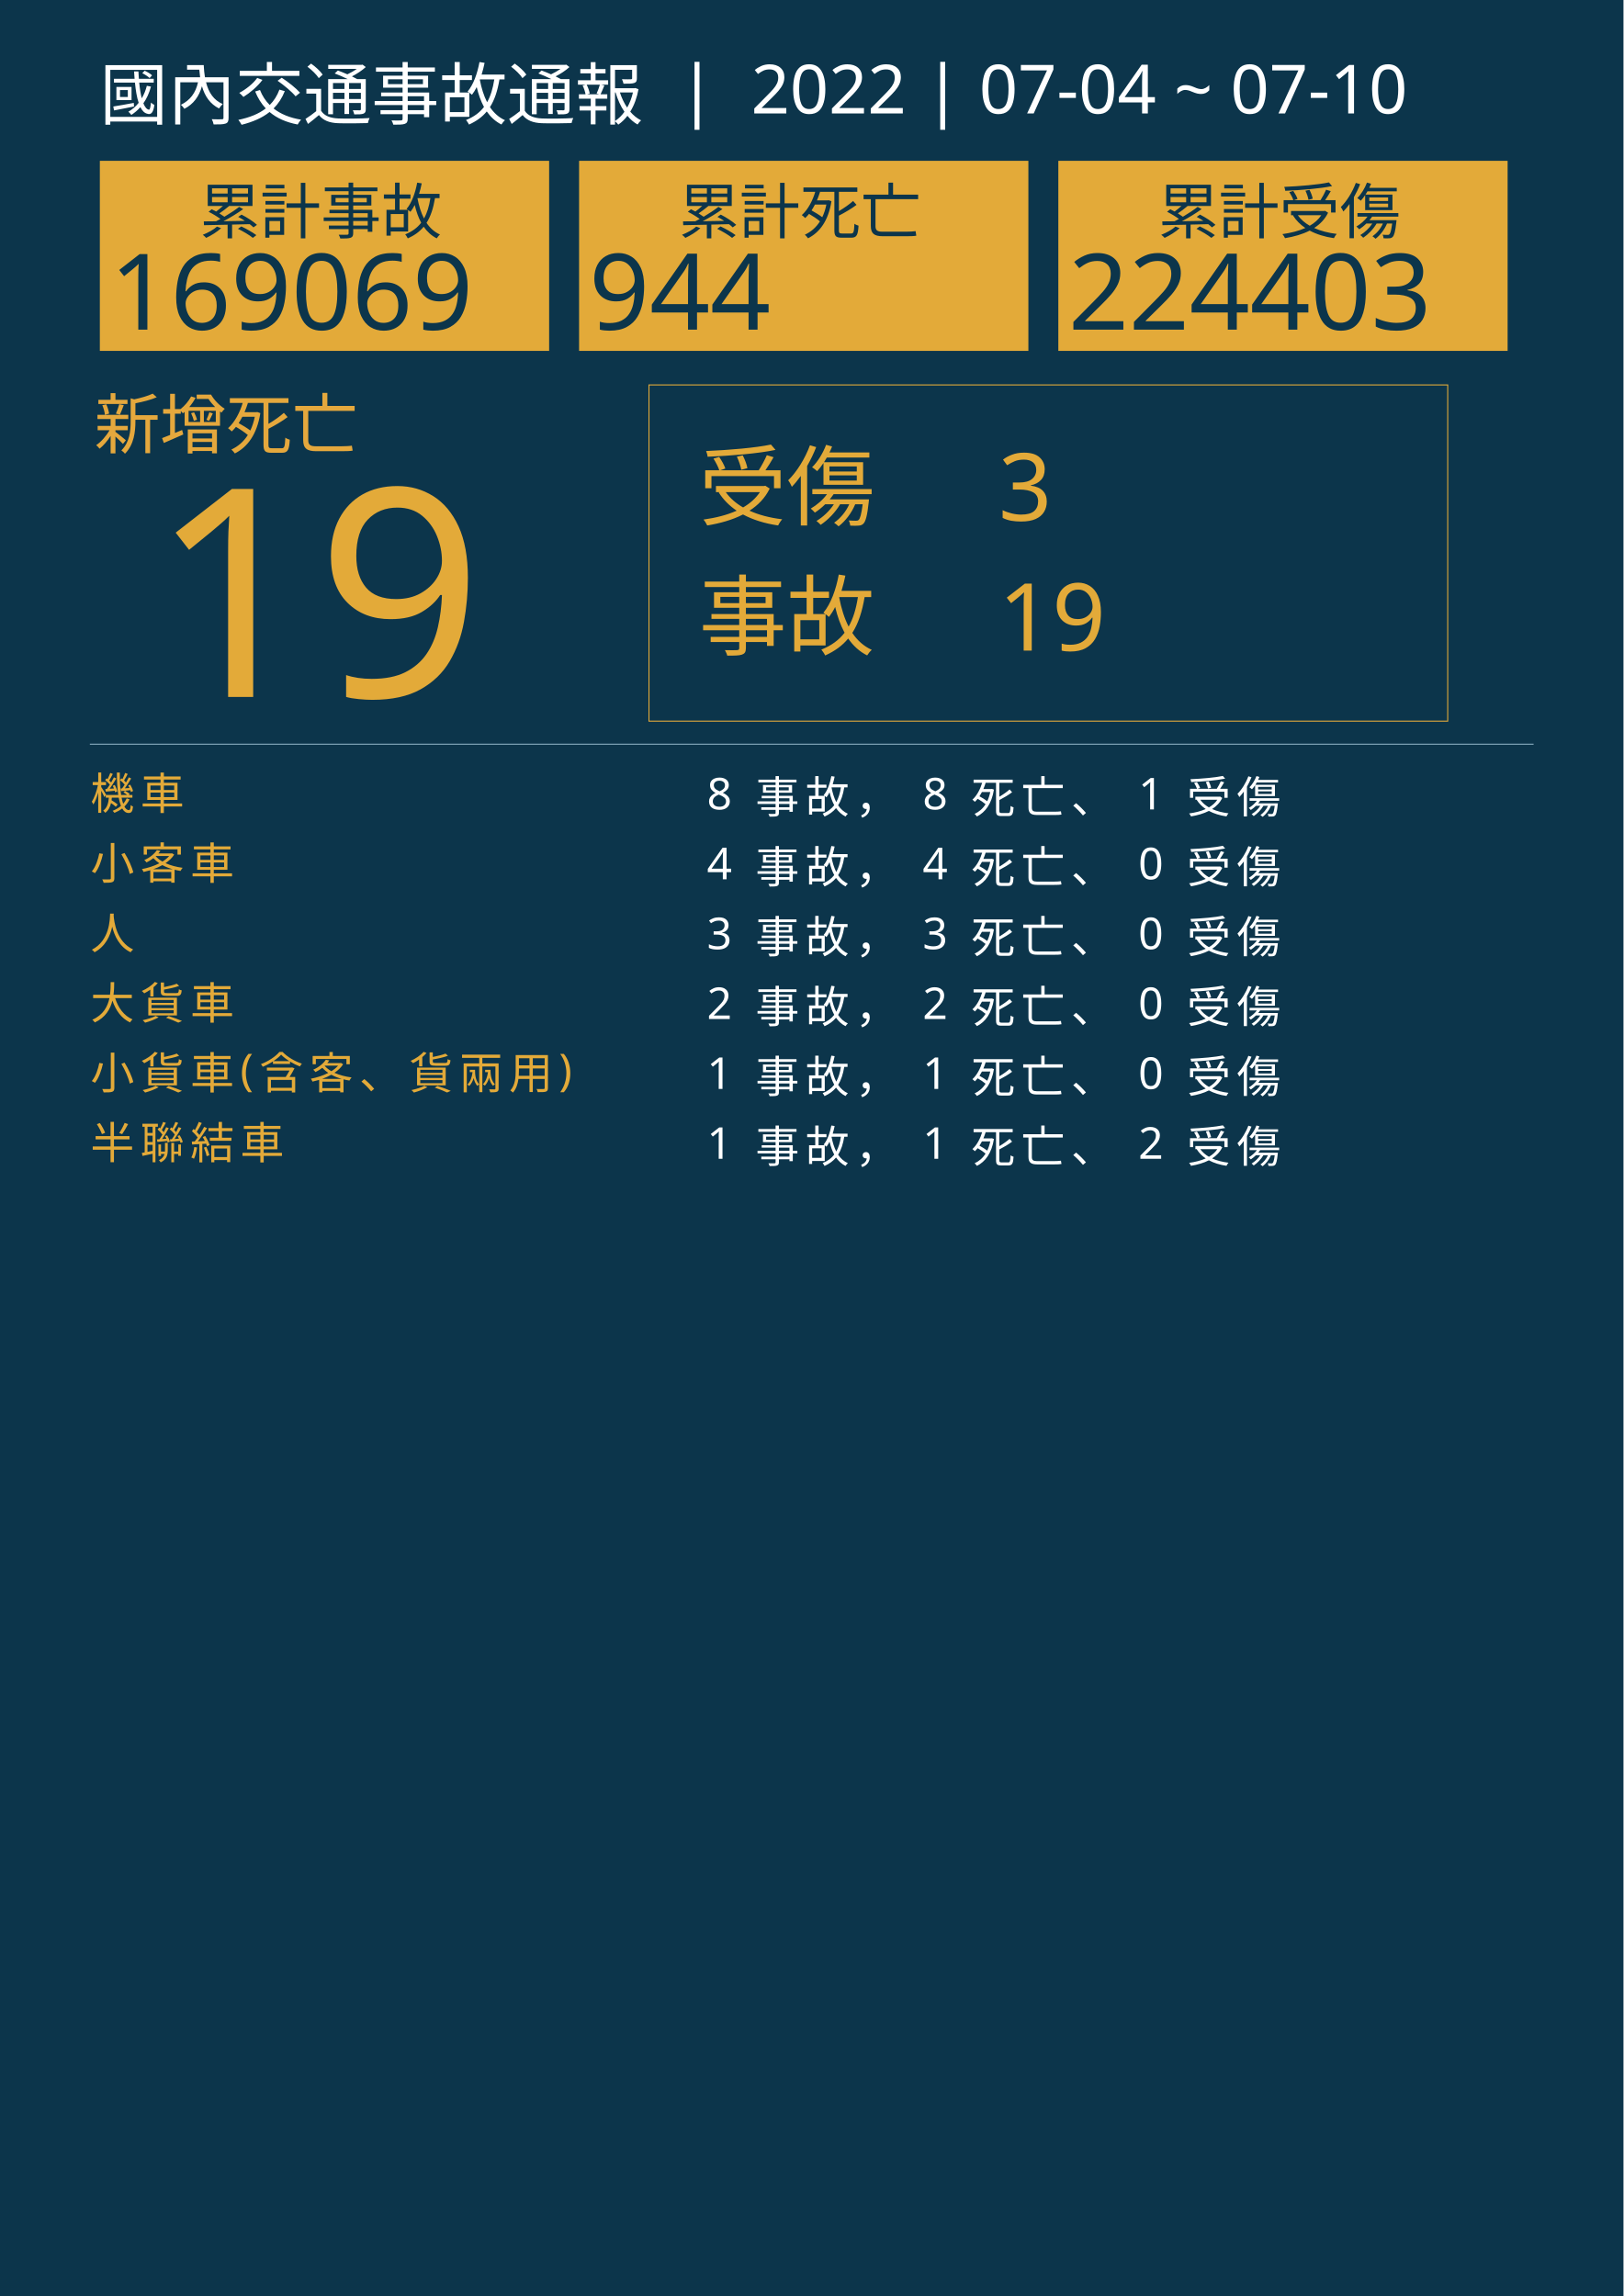
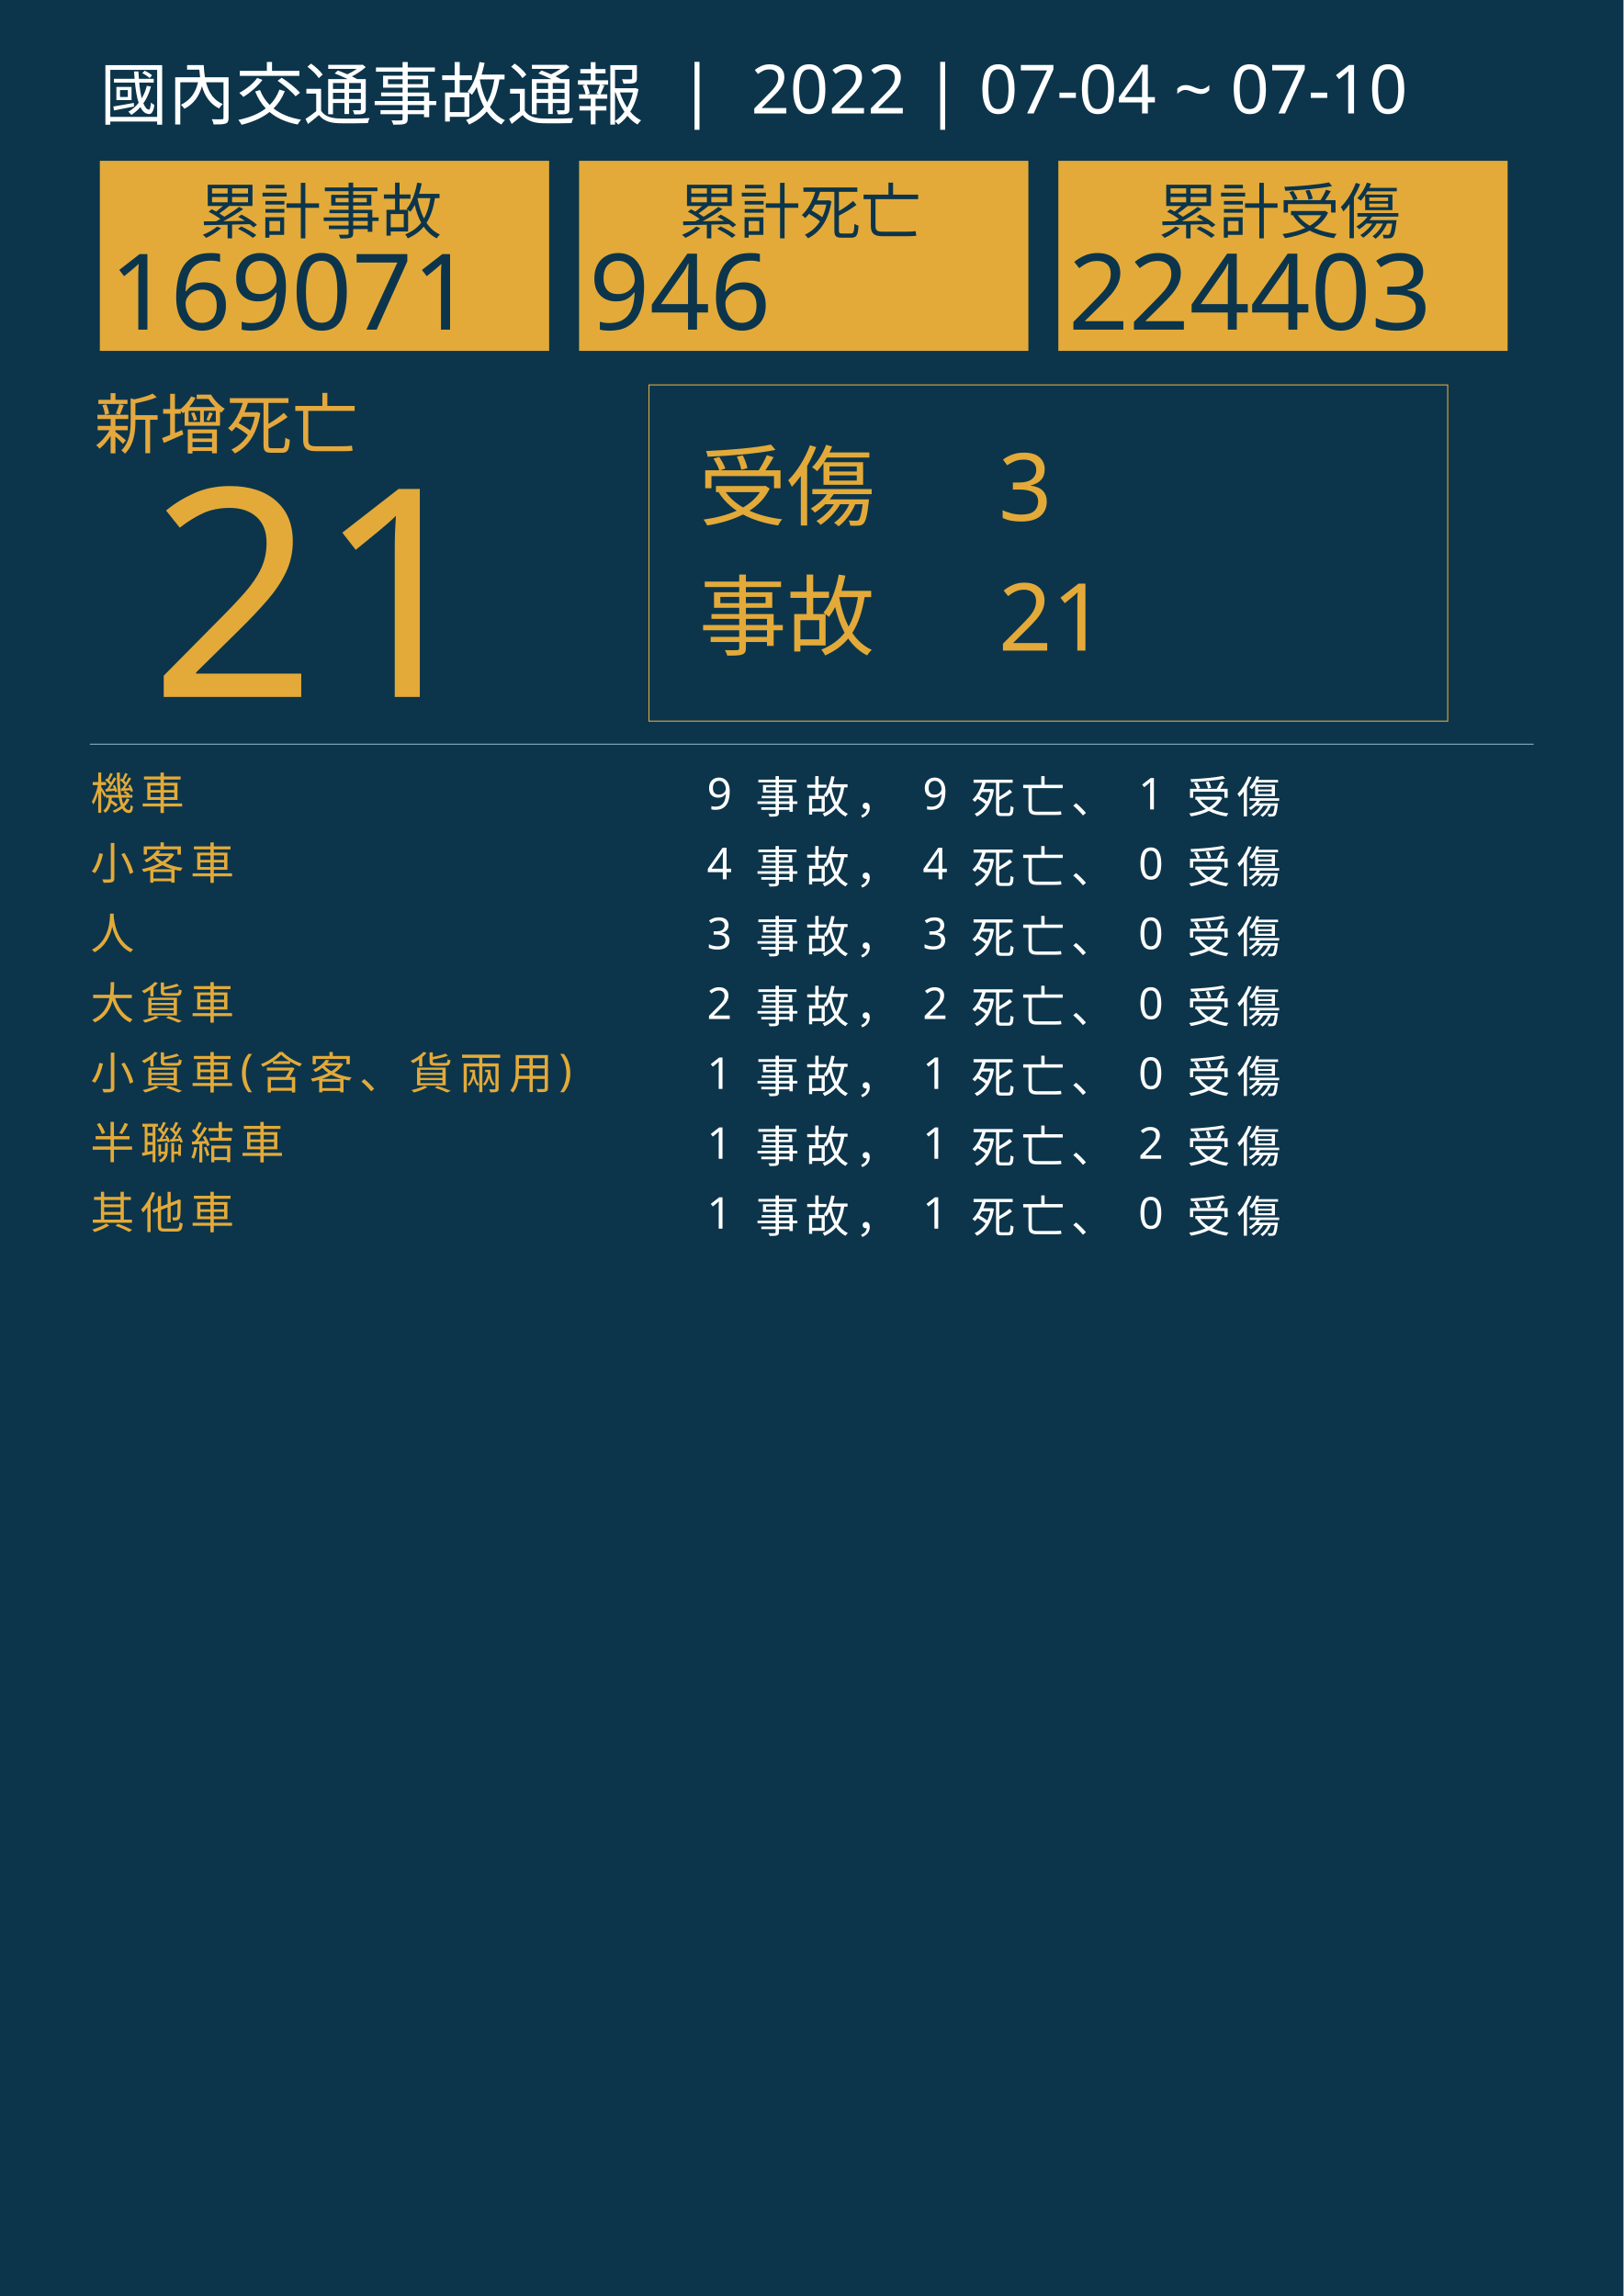
<svg xmlns="http://www.w3.org/2000/svg" version="1.1" id="圖層_1" x="0px" y="0px" viewBox="0 0 1626 2300" style="enable-background:new 0 0 1626 2300;" xml:space="preserve">
  <style type="text/css">
	.st0{fill:#0C354B;}
	.st1{fill:#E5A83D;}
	.st2{font-family:'NotoSansCJKtc-Bold-B5pc-H';}
	.st3{font-size:66px;}
	.st4{fill:#E3AA39;}
	.st5{font-family:'Arial-BoldMT';}
	.st6{font-size:291.776px;}
	.st7{fill:none;stroke:#E3AA39;stroke-miterlimit:10;}
	.st8{font-family:'NotoSansCJKtc-Light-B5pc-H';}
	.st9{font-size:88px;}
	.st10{font-family:'NotoSansCJKtc-Medium-B5pc-H';}
	.st11{font-size:94px;}
	.st12{fill:none;stroke:#8AAFC1;stroke-miterlimit:10;}
	.st13{font-size:60.649px;}
	.st14{font-size:106px;}
	.st15{fill:none;}
	.st16{font-size:44px;}
	.st17{letter-spacing:6;}
	.st18{fill:#FFFFFF;}
	.st19{letter-spacing:1;}
	.st20{font-size:68px;}
</style>
  <rect class="st0" width="1626" height="2300" />
  <text transform="matrix(1 0 0 1 94.5001 449.017)" class="st1 st2 st3">新增死亡</text>
  <g>
-     <text transform="matrix(1 0 0 1 150 698.1412)" class="st4 st5 st6">19</text>
+     <text transform="matrix(1 0 0 1 150 698.1412)" class="st4 st5 st6">21</text>
  </g>
  <g>
    <rect x="650" y="385.6" class="st7" width="800" height="336.8" />
    <g>
      <text transform="matrix(1 0 0 1 700 519.593)" class="st4 st8 st9">受傷</text>
      <text transform="matrix(1 0 0 1 1000 521.5084)" class="st4 st10 st11">3</text>
-       <text transform="matrix(1 0 0 1 1000 651.7274)" class="st4 st10 st11">19</text>
+       <text transform="matrix(1 0 0 1 1000 651.7274)" class="st4 st10 st11">21</text>
      <text transform="matrix(1 0 0 1 700 649.4965)" class="st4 st8 st9">事故</text>
    </g>
  </g>
  <line class="st12" x1="90" y1="745.5" x2="1536" y2="745.5" />
  <g>
    <g>
      <rect x="100" y="161.1" class="st4" width="450" height="190.4" />
      <g>
        <text transform="matrix(1 0 0 1 200 233.9079)" class="st0 st10 st13">累計事故</text>
        <g>
-           <text transform="matrix(1 0 0 1 110 330.2121)" class="st0 st5 st14">169069</text>
+           <text transform="matrix(1 0 0 1 110 330.2121)" class="st0 st5 st14">169071</text>
        </g>
      </g>
    </g>
    <g>
      <rect x="580" y="161.1" class="st4" width="450" height="190.4" />
      <g>
        <text transform="matrix(1 0 0 1 680 233.908)" class="st0 st10 st13">累計死亡</text>
        <g>
-           <text transform="matrix(1 0 0 1 590 330.2122)" class="st0 st5 st14">944</text>
+           <text transform="matrix(1 0 0 1 590 330.2122)" class="st0 st5 st14">946</text>
        </g>
      </g>
    </g>
    <g>
      <rect x="1060" y="161.1" class="st4" width="450" height="190.4" />
      <g>
        <text transform="matrix(1 0 0 1 1160 233.908)" class="st0 st10 st13">累計受傷</text>
        <g>
          <text transform="matrix(1 0 0 1 1070 330.2122)" class="st0 st5 st14">224403</text>
        </g>
      </g>
    </g>
  </g>
  <rect x="90.6" y="772.1" class="st15" width="1141.8" height="314.8" />
  <text transform="matrix(1 0 0 1 90.5591 810.7965)">
    <tspan x="0" y="0" class="st4 st10 st16 st17">機車</tspan>
-     <tspan x="600" y="0" class="st18 st10 st16 st17"> 8 事故， 8 死亡、 1 受傷</tspan>
+     <tspan x="600" y="0" class="st18 st10 st16 st17"> 9 事故， 9 死亡、 1 受傷</tspan>
    <tspan x="0" y="70" class="st4 st10 st16 st17">小客車</tspan>
    <tspan x="600" y="70" class="st18 st10 st16 st17"> 4 事故， 4 死亡、 0 受傷</tspan>
    <tspan x="0" y="140" class="st4 st10 st16 st17">人</tspan>
    <tspan x="600" y="140" class="st18 st10 st16 st17"> 3 事故， 3 死亡、 0 受傷</tspan>
    <tspan x="0" y="210" class="st4 st10 st16 st17">大貨車</tspan>
    <tspan x="600" y="210" class="st18 st10 st16 st17"> 2 事故， 2 死亡、 0 受傷</tspan>
    <tspan x="0" y="280" class="st4 st10 st16 st17">小貨車(含客、貨兩用)</tspan>
    <tspan x="600" y="280" class="st18 st10 st16 st17"> 1 事故， 1 死亡、 0 受傷</tspan>
    <tspan x="0" y="350" class="st4 st10 st16 st17">半聯結車</tspan>
    <tspan x="600" y="350" class="st18 st10 st16 st17"> 1 事故， 1 死亡、 2 受傷</tspan>
+     <tspan x="0" y="420" class="st4 st10 st16 st17">其他車</tspan>
+     <tspan x="600" y="420" class="st18 st10 st16 st17"> 1 事故， 1 死亡、 0 受傷</tspan>
  </text>
  <text transform="matrix(1 0 0 1 100 119.2712)" class="st18 st8 st20">國內交通事故通報  |  2022 | 07-04 ~ 07-10</text>
</svg>
